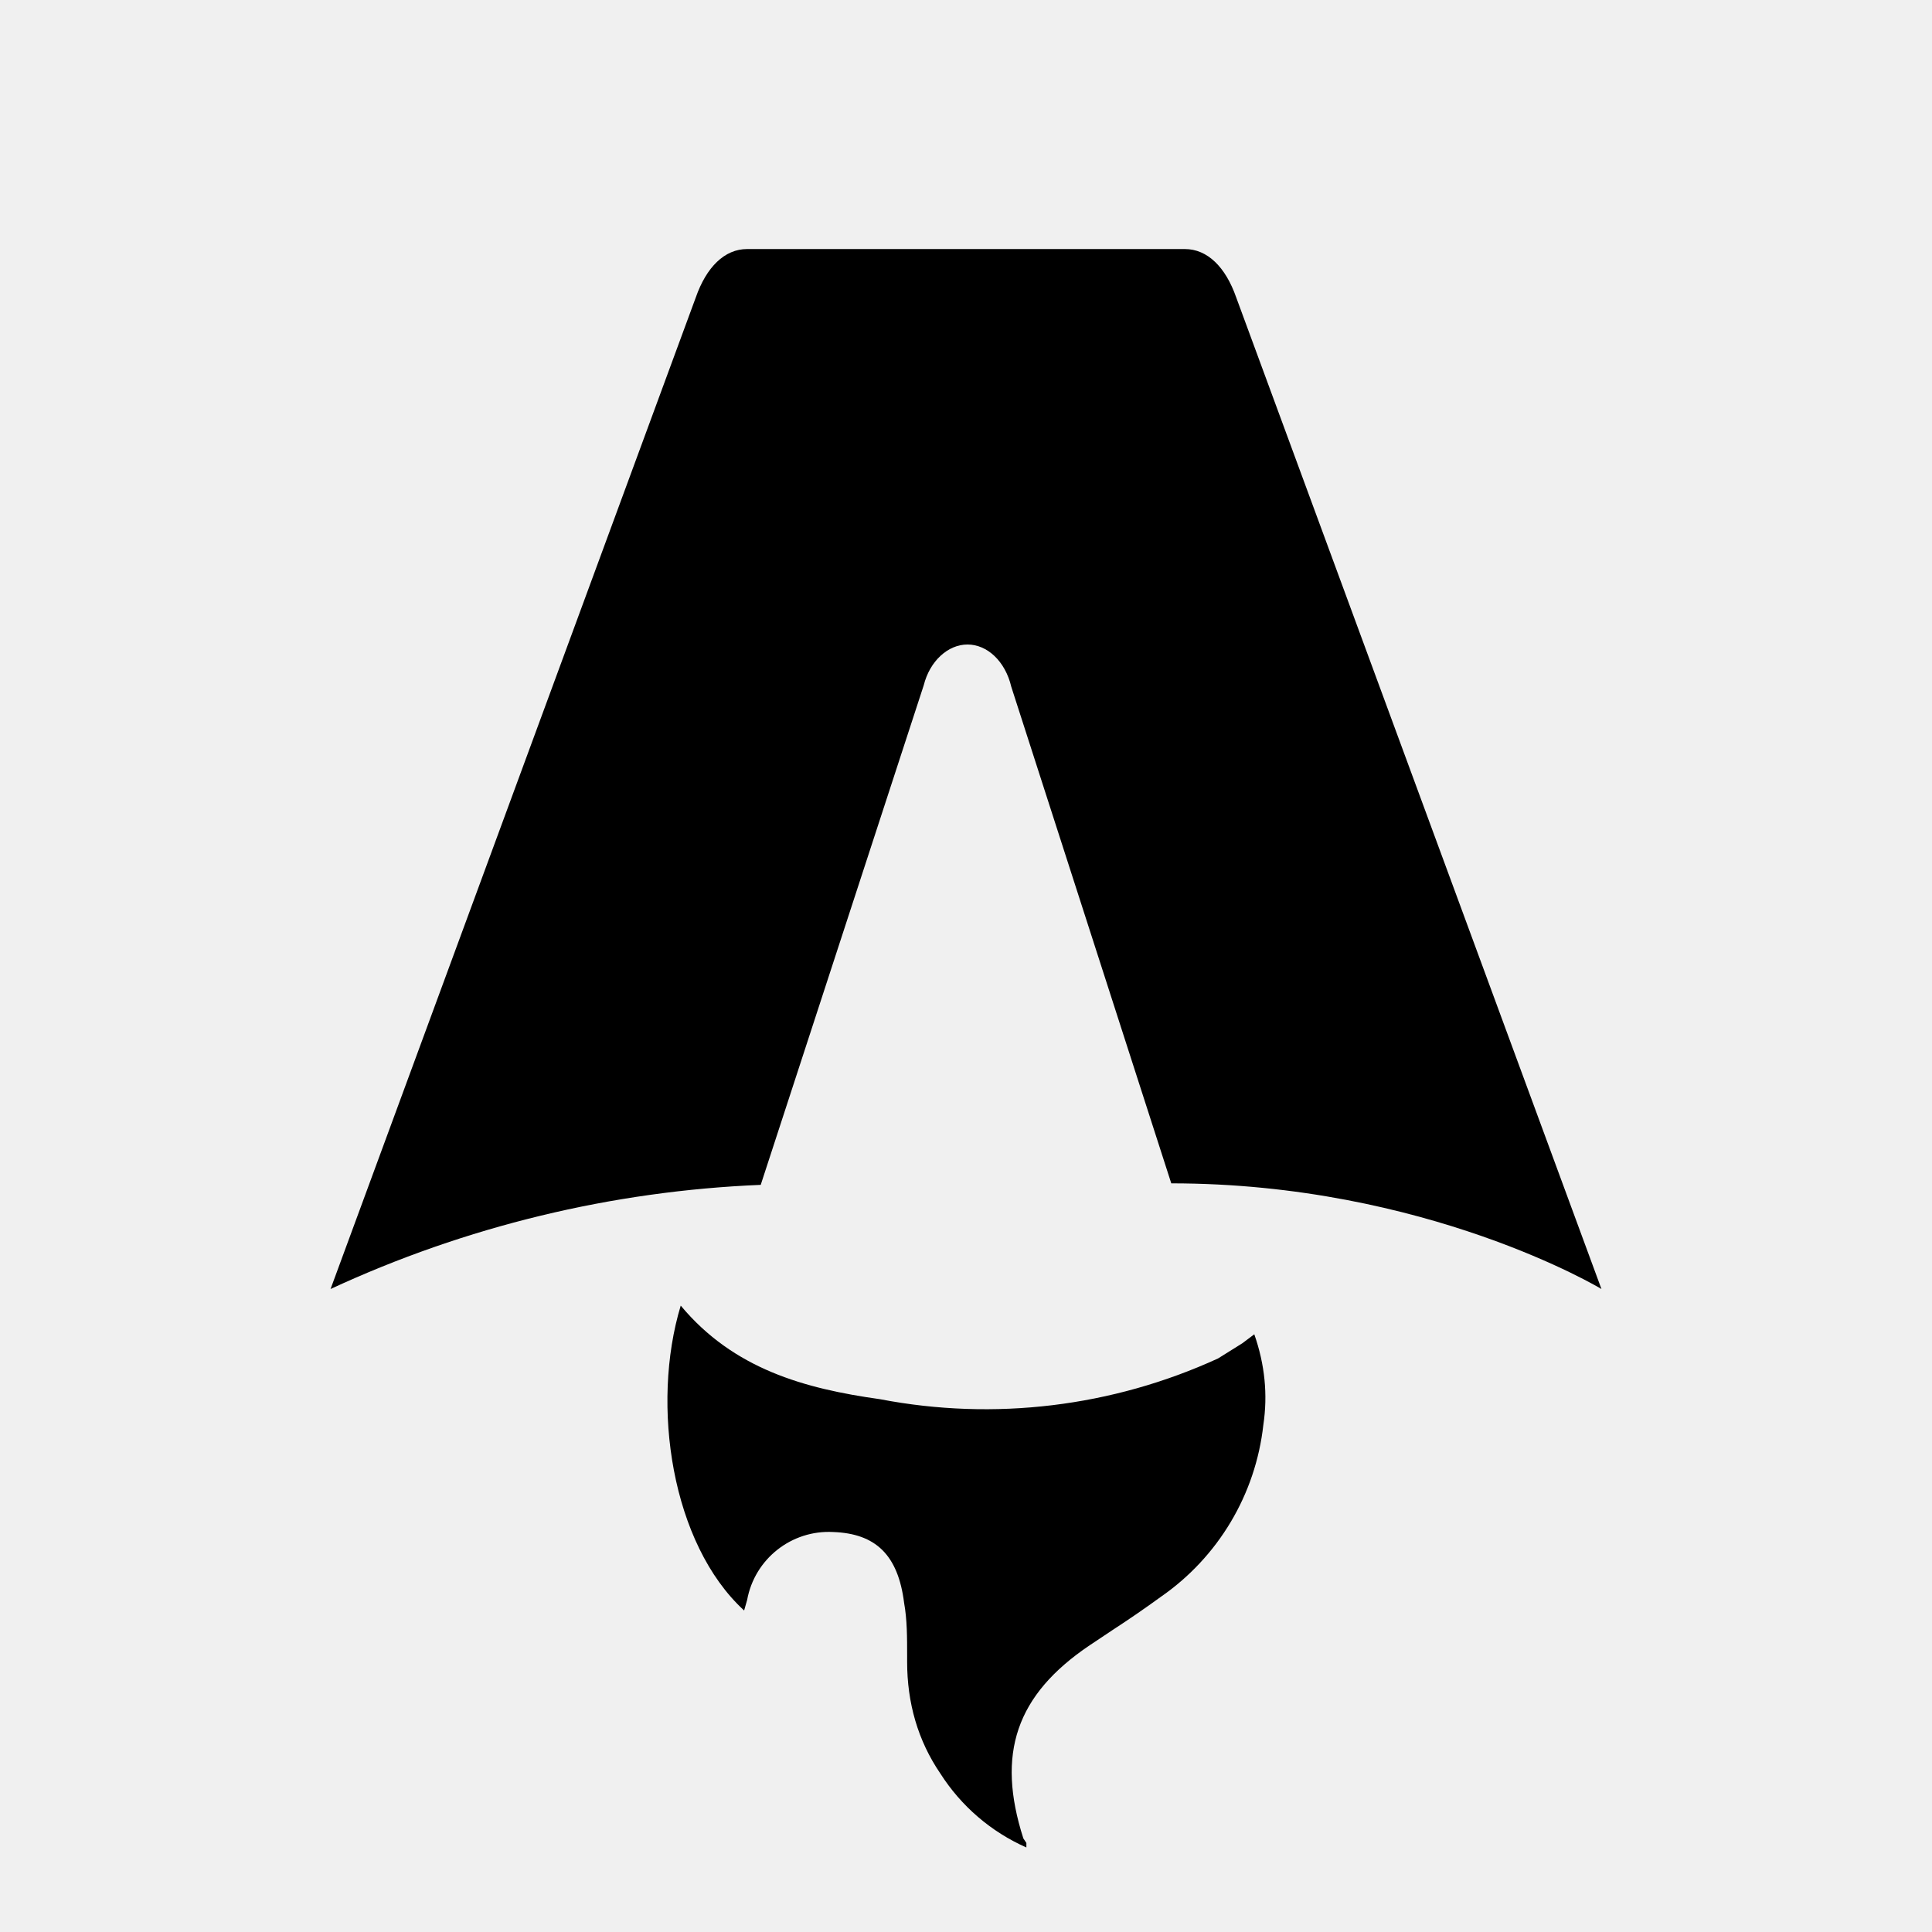
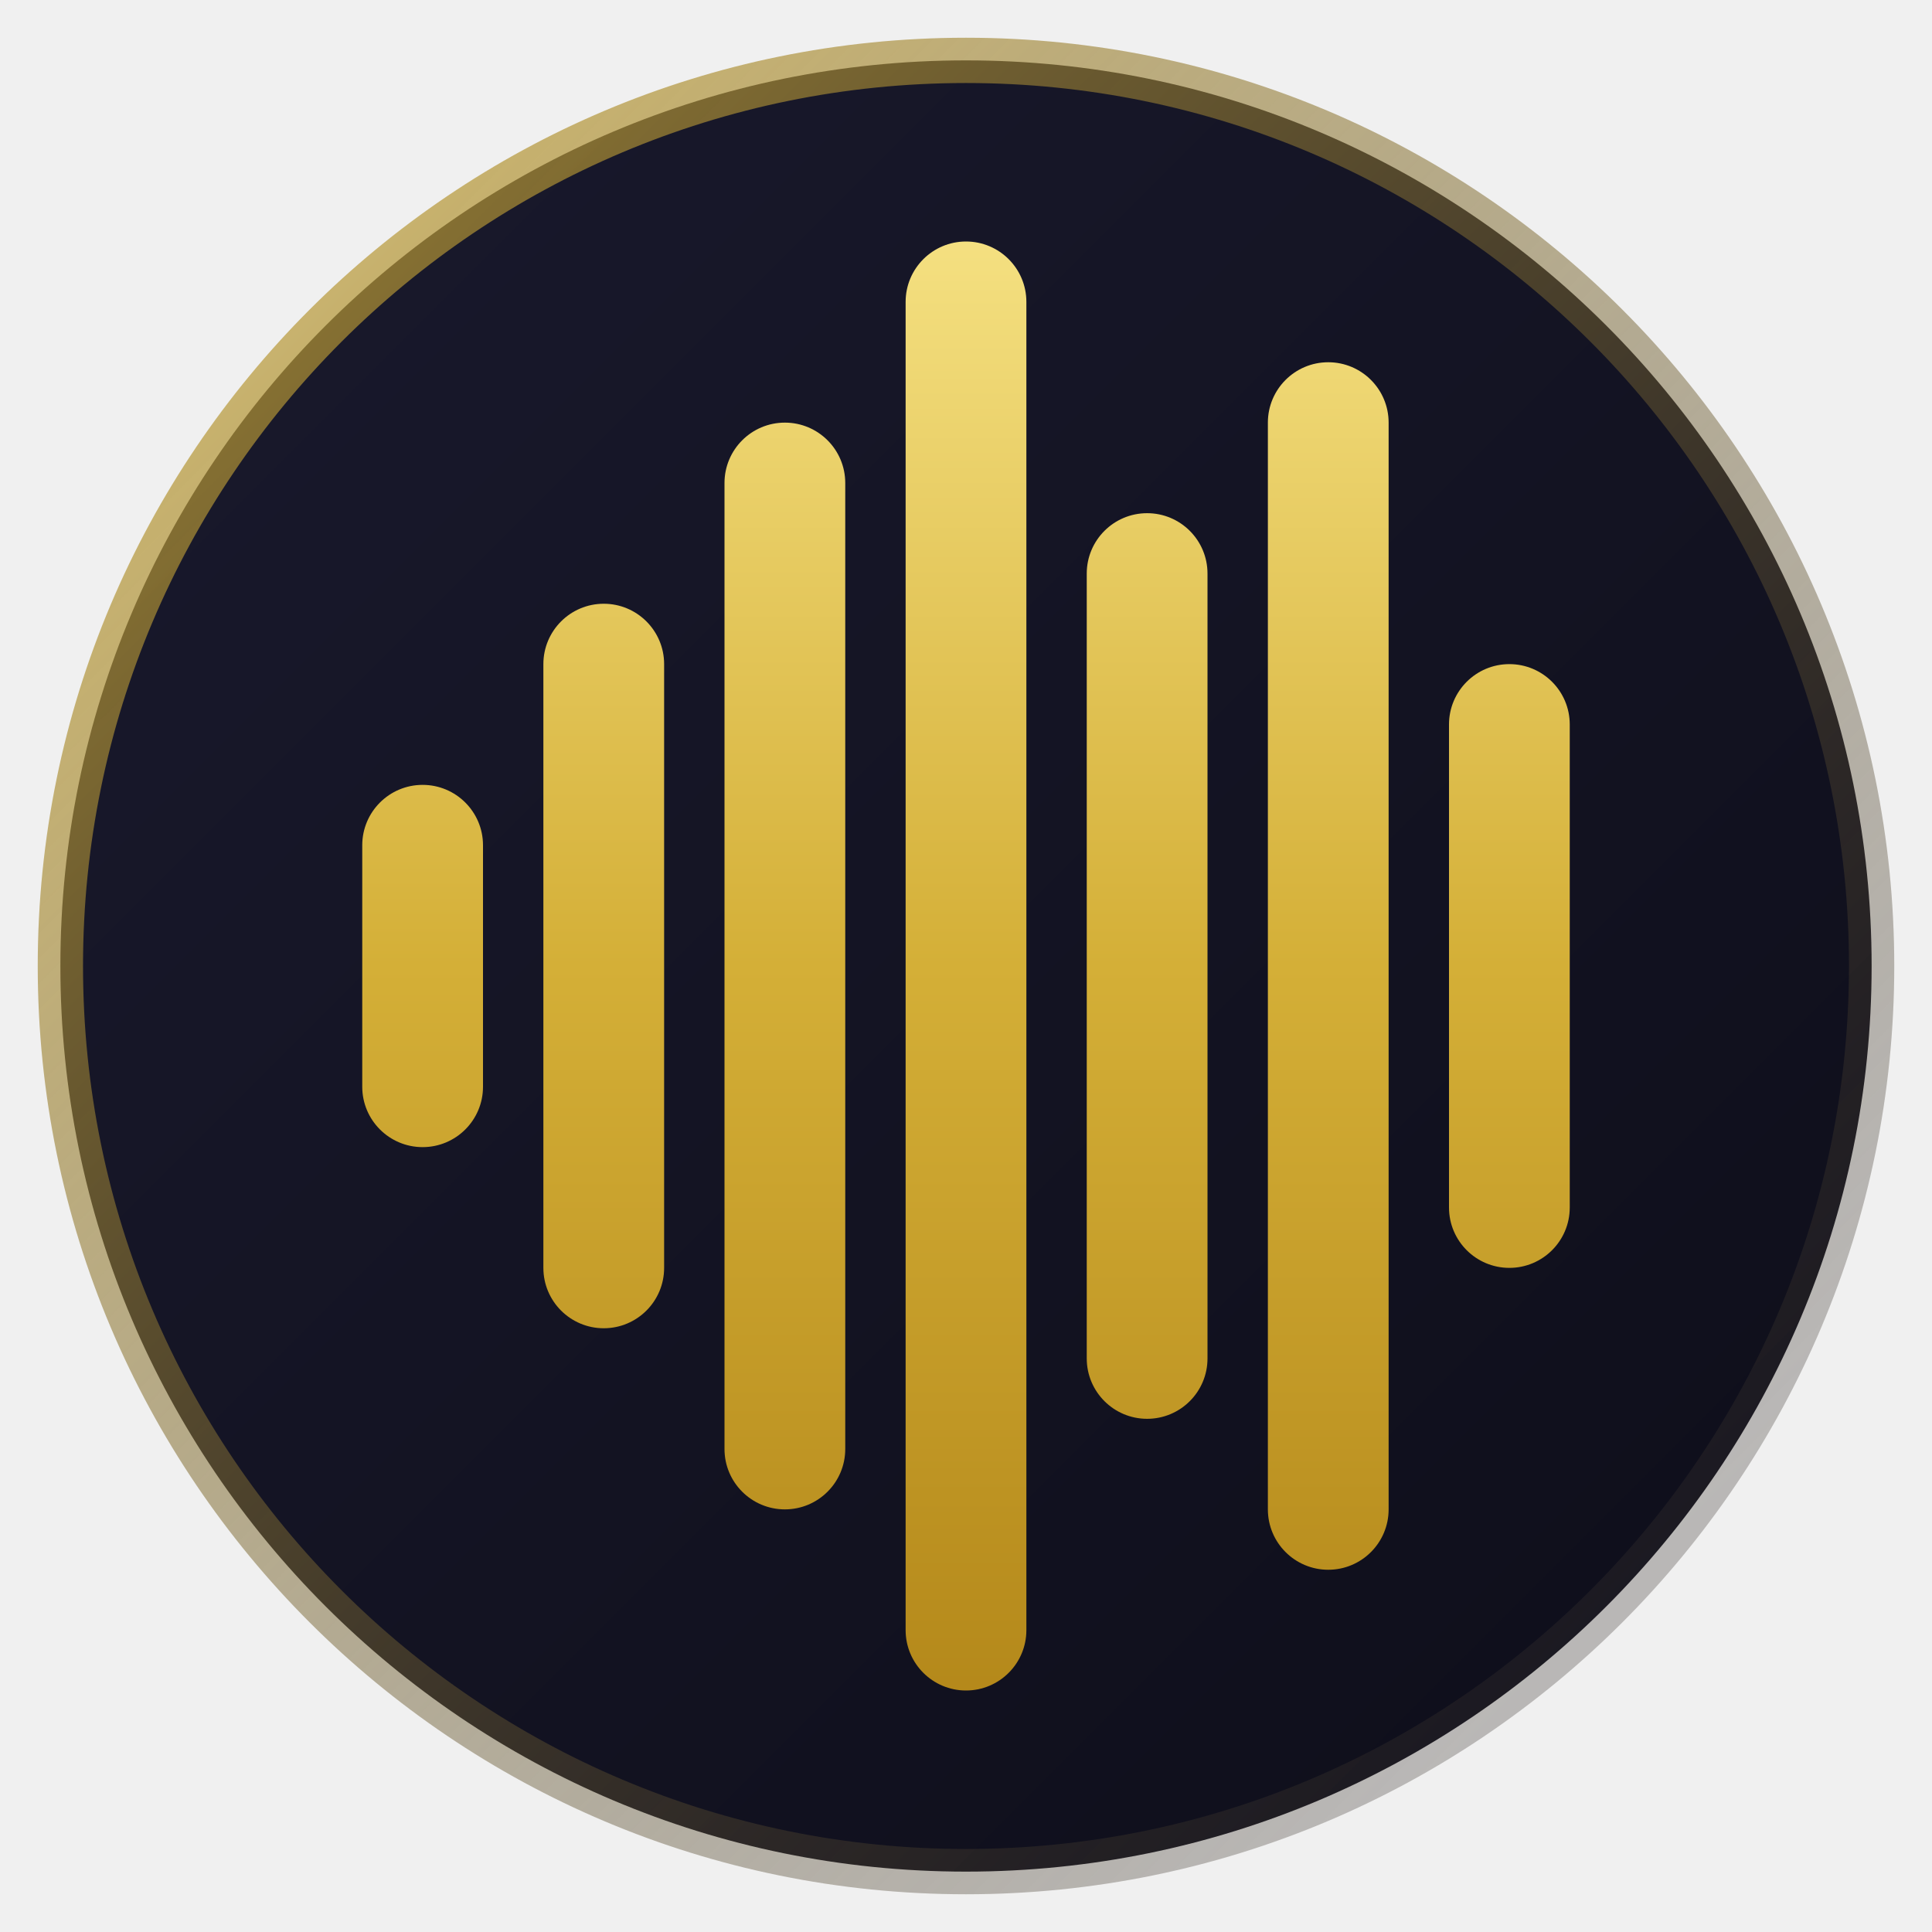
<svg xmlns="http://www.w3.org/2000/svg" fill="none" viewBox="0 0 128 128">
-   <path d="M50.4 78.5a75.1 75.1 0 0 0-28.5 6.9l24.2-65.7c.7-2 1.9-3.2 3.4-3.2h29c1.5 0 2.7 1.2 3.4 3.2l24.2 65.7s-11.6-7-28.5-7L67 45.5c-.4-1.7-1.6-2.8-2.9-2.8-1.3 0-2.5 1.1-2.9 2.7L50.4 78.5Zm-1.1 28.2Zm-4.2-20.2c-2 6.6-.6 15.8 4.2 20.2a17.5 17.5 0 0 1 .2-.7 5.5 5.5 0 0 1 5.7-4.5c2.8.1 4.3 1.5 4.7 4.7.2 1.1.2 2.3.2 3.5v.4c0 2.7.7 5.2 2.2 7.4a13 13 0 0 0 5.7 4.9v-.3l-.2-.3c-1.8-5.6-.5-9.5 4.4-12.8l1.5-1a73 73 0 0 0 3.2-2.2 16 16 0 0 0 6.8-11.4c.3-2 .1-4-.6-6l-.8.6-1.6 1a37 37 0 0 1-22.4 2.7c-5-.7-9.7-2-13.2-6.2Z" />
-   <style>
-         path { fill: #000; }
-         @media (prefers-color-scheme: dark) {
-             path { fill: #FFF; }
-         }
-     </style>
+   <defs>
+     <linearGradient id="gold-grad" x1="0" y1="0" x2="0" y2="128" gradientUnits="userSpaceOnUse">
+       <stop offset="0%" stop-color="#fff099" />
+       <stop offset="50%" stop-color="#d4af37" />
+       <stop offset="100%" stop-color="#aa7c11" />
+     </linearGradient>
+     <linearGradient id="bg-grad" x1="0" y1="0" x2="128" y2="128" gradientUnits="userSpaceOnUse">
+       <stop offset="0%" stop-color="#1a1a2e" />
+       <stop offset="100%" stop-color="#0d0d18" />
+     </linearGradient>
+     <linearGradient id="border-grad" x1="0" y1="0" x2="128" y2="128" gradientUnits="userSpaceOnUse">
+       <stop offset="0%" stop-color="#d4af37" stop-opacity="0.8" />
+       <stop offset="100%" stop-color="#1a1a2e" stop-opacity="0.2" />
+     </linearGradient>
+   </defs>
+   <circle cx="64" cy="64" r="60" fill="url(#bg-grad)" stroke="url(#border-grad)" stroke-width="3" />
+   <rect x="24" y="52" width="8" height="24" rx="4" fill="url(#gold-grad)" />
+   <rect x="36" y="40" width="8" height="48" rx="4" fill="url(#gold-grad)" />
+   <rect x="48" y="28" width="8" height="72" rx="4" fill="url(#gold-grad)" />
+   <rect x="60" y="16" width="8" height="96" rx="4" fill="url(#gold-grad)" />
+   <rect x="72" y="34" width="8" height="60" rx="4" fill="url(#gold-grad)" />
+   <rect x="84" y="24" width="8" height="80" rx="4" fill="url(#gold-grad)" />
+   <rect x="96" y="44" width="8" height="40" rx="4" fill="url(#gold-grad)" />
</svg>
